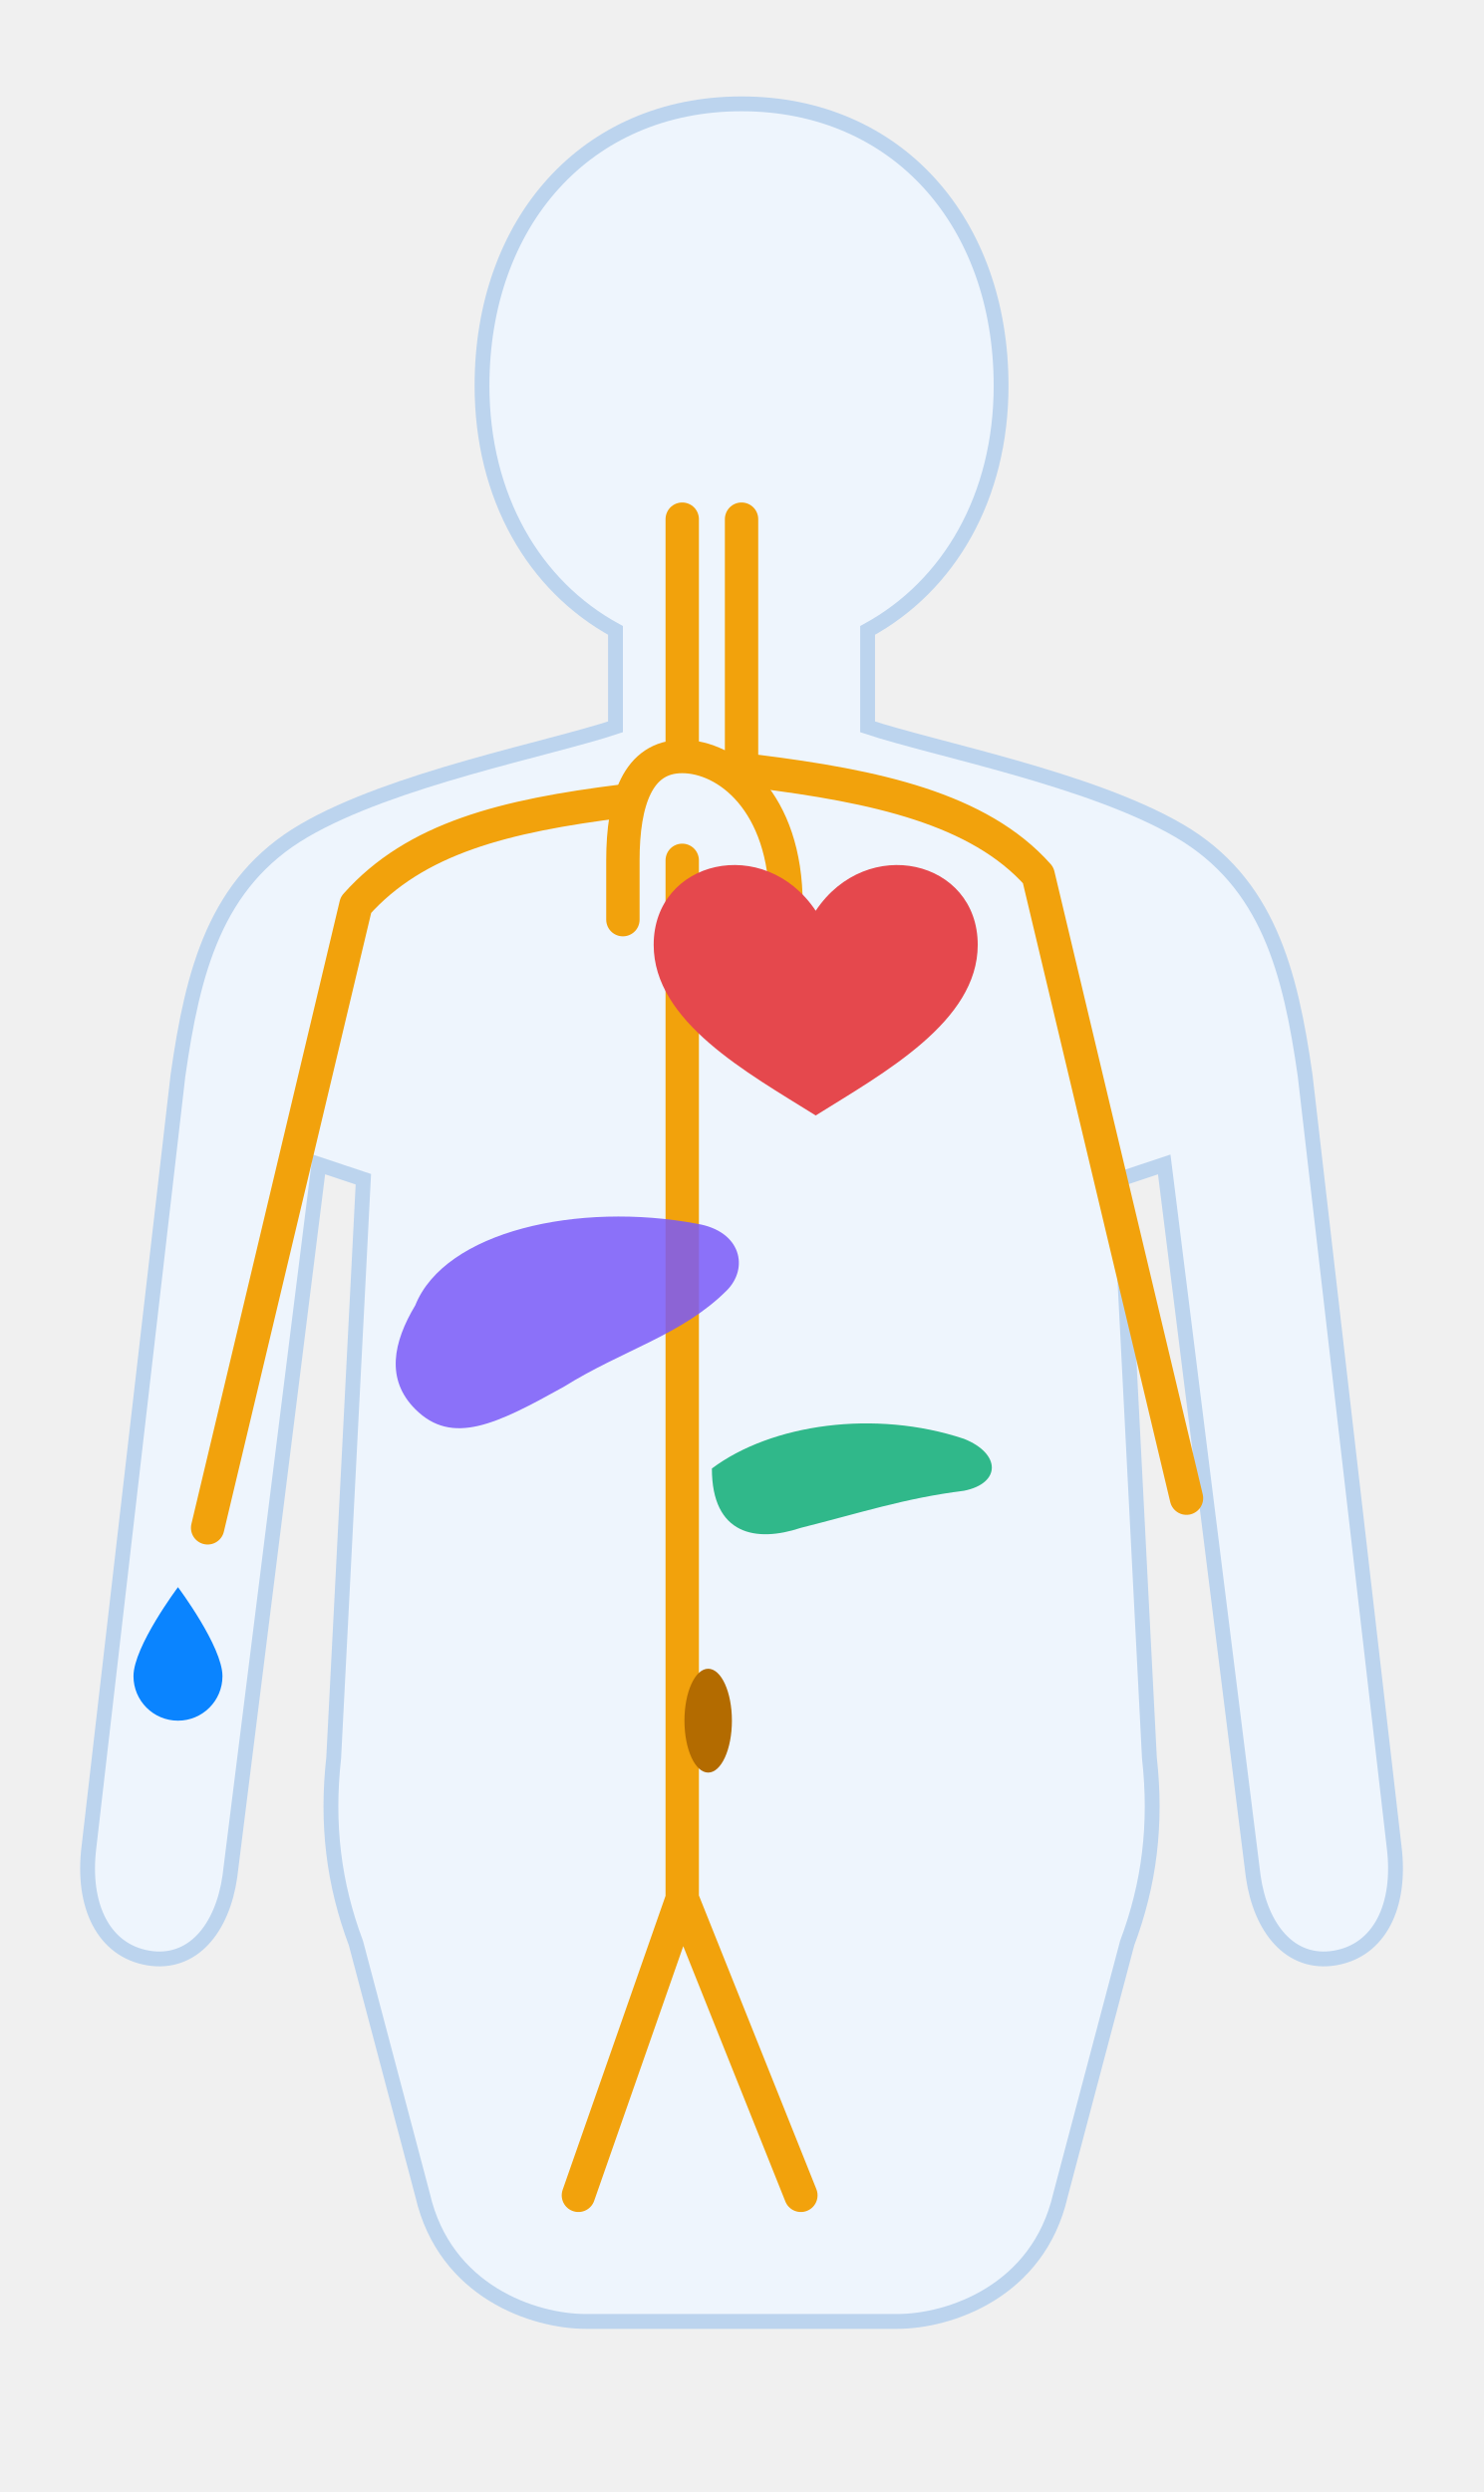
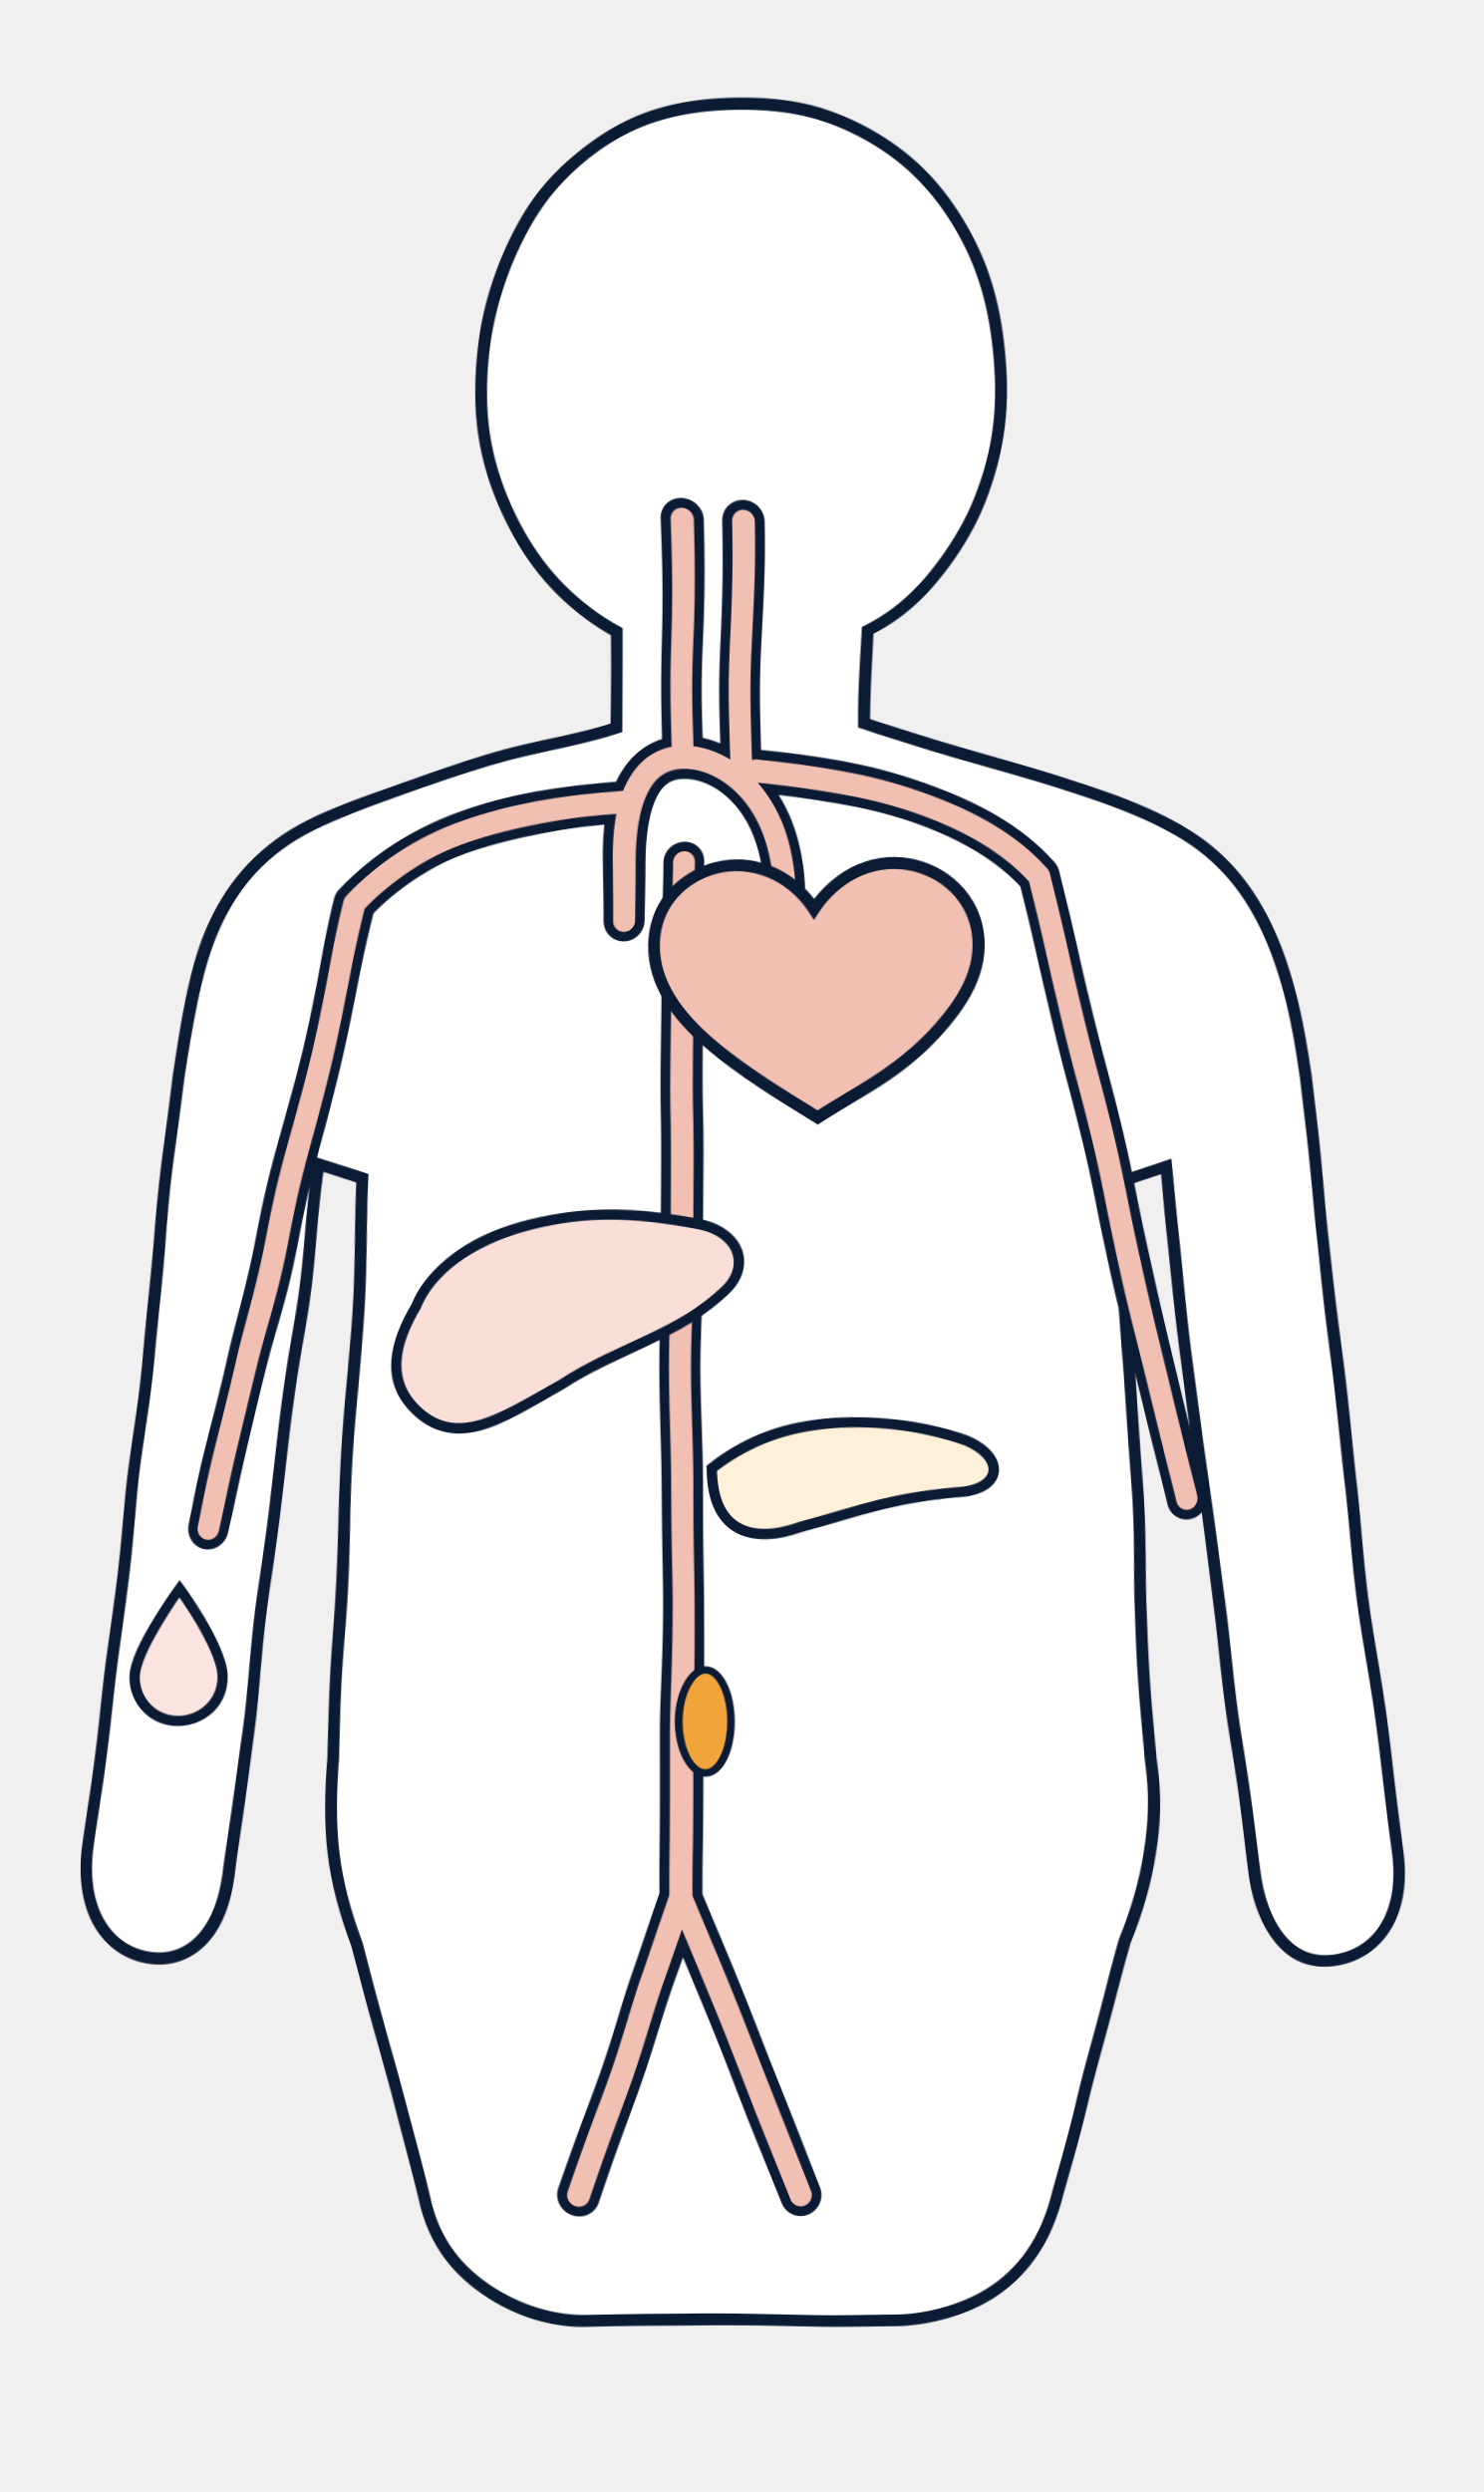
<svg xmlns="http://www.w3.org/2000/svg" viewBox="40 0 200 336">
-   <path d="M140 14c-21 0-35 16-35 38 0 15 7 27 18 33v13c-9 3-30 7-42 14-12 7-15 19-17 33l-12 104c-1 8 2 14 8 15s10-4 11-11l12-96 6 2-4 78c-1 9 0 17 3 25l9 34c3 13 15 17 22 17h42c7 0 19-4 22-17l9-34c3-8 4-16 3-25l-4-78 6-2 12 96c1 7 5 12 11 11s9-7 8-15l-12-104c-2-14-5-26-17-33-12-7-33-11-42-14V85c11-6 18-18 18-33 0-22-14-38-35-38z" fill="#EEF5FD" stroke="#BCD4EE" stroke-width="2" />
-   <g fill="none" stroke="#F2A20C" stroke-width="4.5" stroke-linecap="round" stroke-linejoin="round">
-     <path d="M146 122c0-14-8-20-14-20s-8 6-8 14v8M132 102V70M140 104V70" />
-     <path d="M132 116v140M132 256l-14 40M132 256l16 40" />
-     <path d="M124 108c-16 2-28 5-36 14l-20 84M142 104c16 2 30 5 38 14l20 84" />
+   <defs>
+     <filter id="h" x="-3%" y="-6%" width="106%" height="112%">
+       <feTurbulence type="fractalNoise" baseFrequency=".03" numOctaves="2" seed="5" />
+       <feDisplacementMap in="SourceGraphic" scale="1.6" />
+     </filter>
+   </defs>
+   <g filter="url(#h)">
+     <path d="M140 14c-21 0-35 16-35 38 0 15 7 27 18 33v13c-9 3-30 7-42 14-12 7-15 19-17 33l-12 104c-1 8 2 14 8 15s10-4 11-11l12-96 6 2-4 78c-1 9 0 17 3 25l9 34c3 13 15 17 22 17h42c7 0 19-4 22-17l9-34c3-8 4-16 3-25l-4-78 6-2 12 96c1 7 5 12 11 11s9-7 8-15l-12-104c-2-14-5-26-17-33-12-7-33-11-42-14V85c11-6 18-18 18-33 0-22-14-38-35-38z" fill="#FFFFFF" stroke="#0B1B33" stroke-width="1.6" />
+     <path d="M146 122c0-14-8-20-14-20s-8 6-8 14v8M132 102V70M140 104V70 M132 116v140M132 256l-14 40M132 256l16 40 M124 108c-16 2-28 5-36 14l-20 84M142 104c16 2 30 5 38 14l20 84" fill="none" stroke="#0B1B33" stroke-width="5.6" stroke-linecap="round" stroke-linejoin="round" />
+     <path d="M146 122c0-14-8-20-14-20s-8 6-8 14v8M132 102V70M140 104V70 M132 116v140M132 256l-14 40M132 256l16 40 M124 108c-16 2-28 5-36 14l-20 84M142 104c16 2 30 5 38 14l20 84" fill="none" stroke="#F2BFB3" stroke-width="3" stroke-linecap="round" stroke-linejoin="round" />
+     <ellipse cx="135" cy="232" rx="3.4" ry="7" fill="#F0A43A" stroke="#0B1B33" stroke-width="1" />
+     <path d="M96 176c4-10 22-14 38-11 6 1 7 6 4 9-6 6-14 8-22 13-9 5-15 8-20 3-4-4-3-9 0-14z" fill="#F9DFD8" stroke="#0B1B33" stroke-width="1.4" />
+     <path d="M136 198c8-6 22-8 34-4 5 2 5 6 0 7-8 1-14 3-22 5-6 2-12 1-12-8z" fill="#FFF1D9" stroke="#0B1B33" stroke-width="1.4" />
+     <g transform="translate(150 132) scale(1.15) translate(-140 -140)">
+       <path d="M140 132c-6-9-19-6-19 4 0 9 11 15 19 20 8-5 19-11 19-20 0-10-13-13-19-4z" fill="#F2BFB3" stroke="#0B1B33" stroke-width="1.4" />
+     </g>
+     <path d="M64 214s-6 8-6 12a6 6 0 0 0 12 0c0-4-6-12-6-12z" fill="#FBE4E0" stroke="#0B1B33" stroke-width="1.4" />
  </g>
-   <ellipse cx="135.5" cy="232" rx="3.2" ry="7" fill="#B36B00" />
-   <path d="M96 176c4-10 22-14 38-11 6 1 7 6 4 9-6 6-14 8-22 13-9 5-15 8-20 3-4-4-3-9 0-14z" fill="#7A5AF8" fill-opacity=".85" />
-   <path d="M136 198c8-6 22-8 34-4 5 2 5 6 0 7-8 1-14 3-22 5-6 2-12 1-12-8z" fill="#30B88A" />
-   <g transform="translate(150 132) scale(1.15) translate(-140 -140)">
-     <path d="M140 132c-6-9-19-6-19 4 0 9 11 15 19 20 8-5 19-11 19-20 0-10-13-13-19-4z" fill="#E5484D" />
-   </g>
-   <path d="M64 214s-6 8-6 12a6 6 0 0 0 12 0c0-4-6-12-6-12z" fill="#0A84FF" />
</svg>
